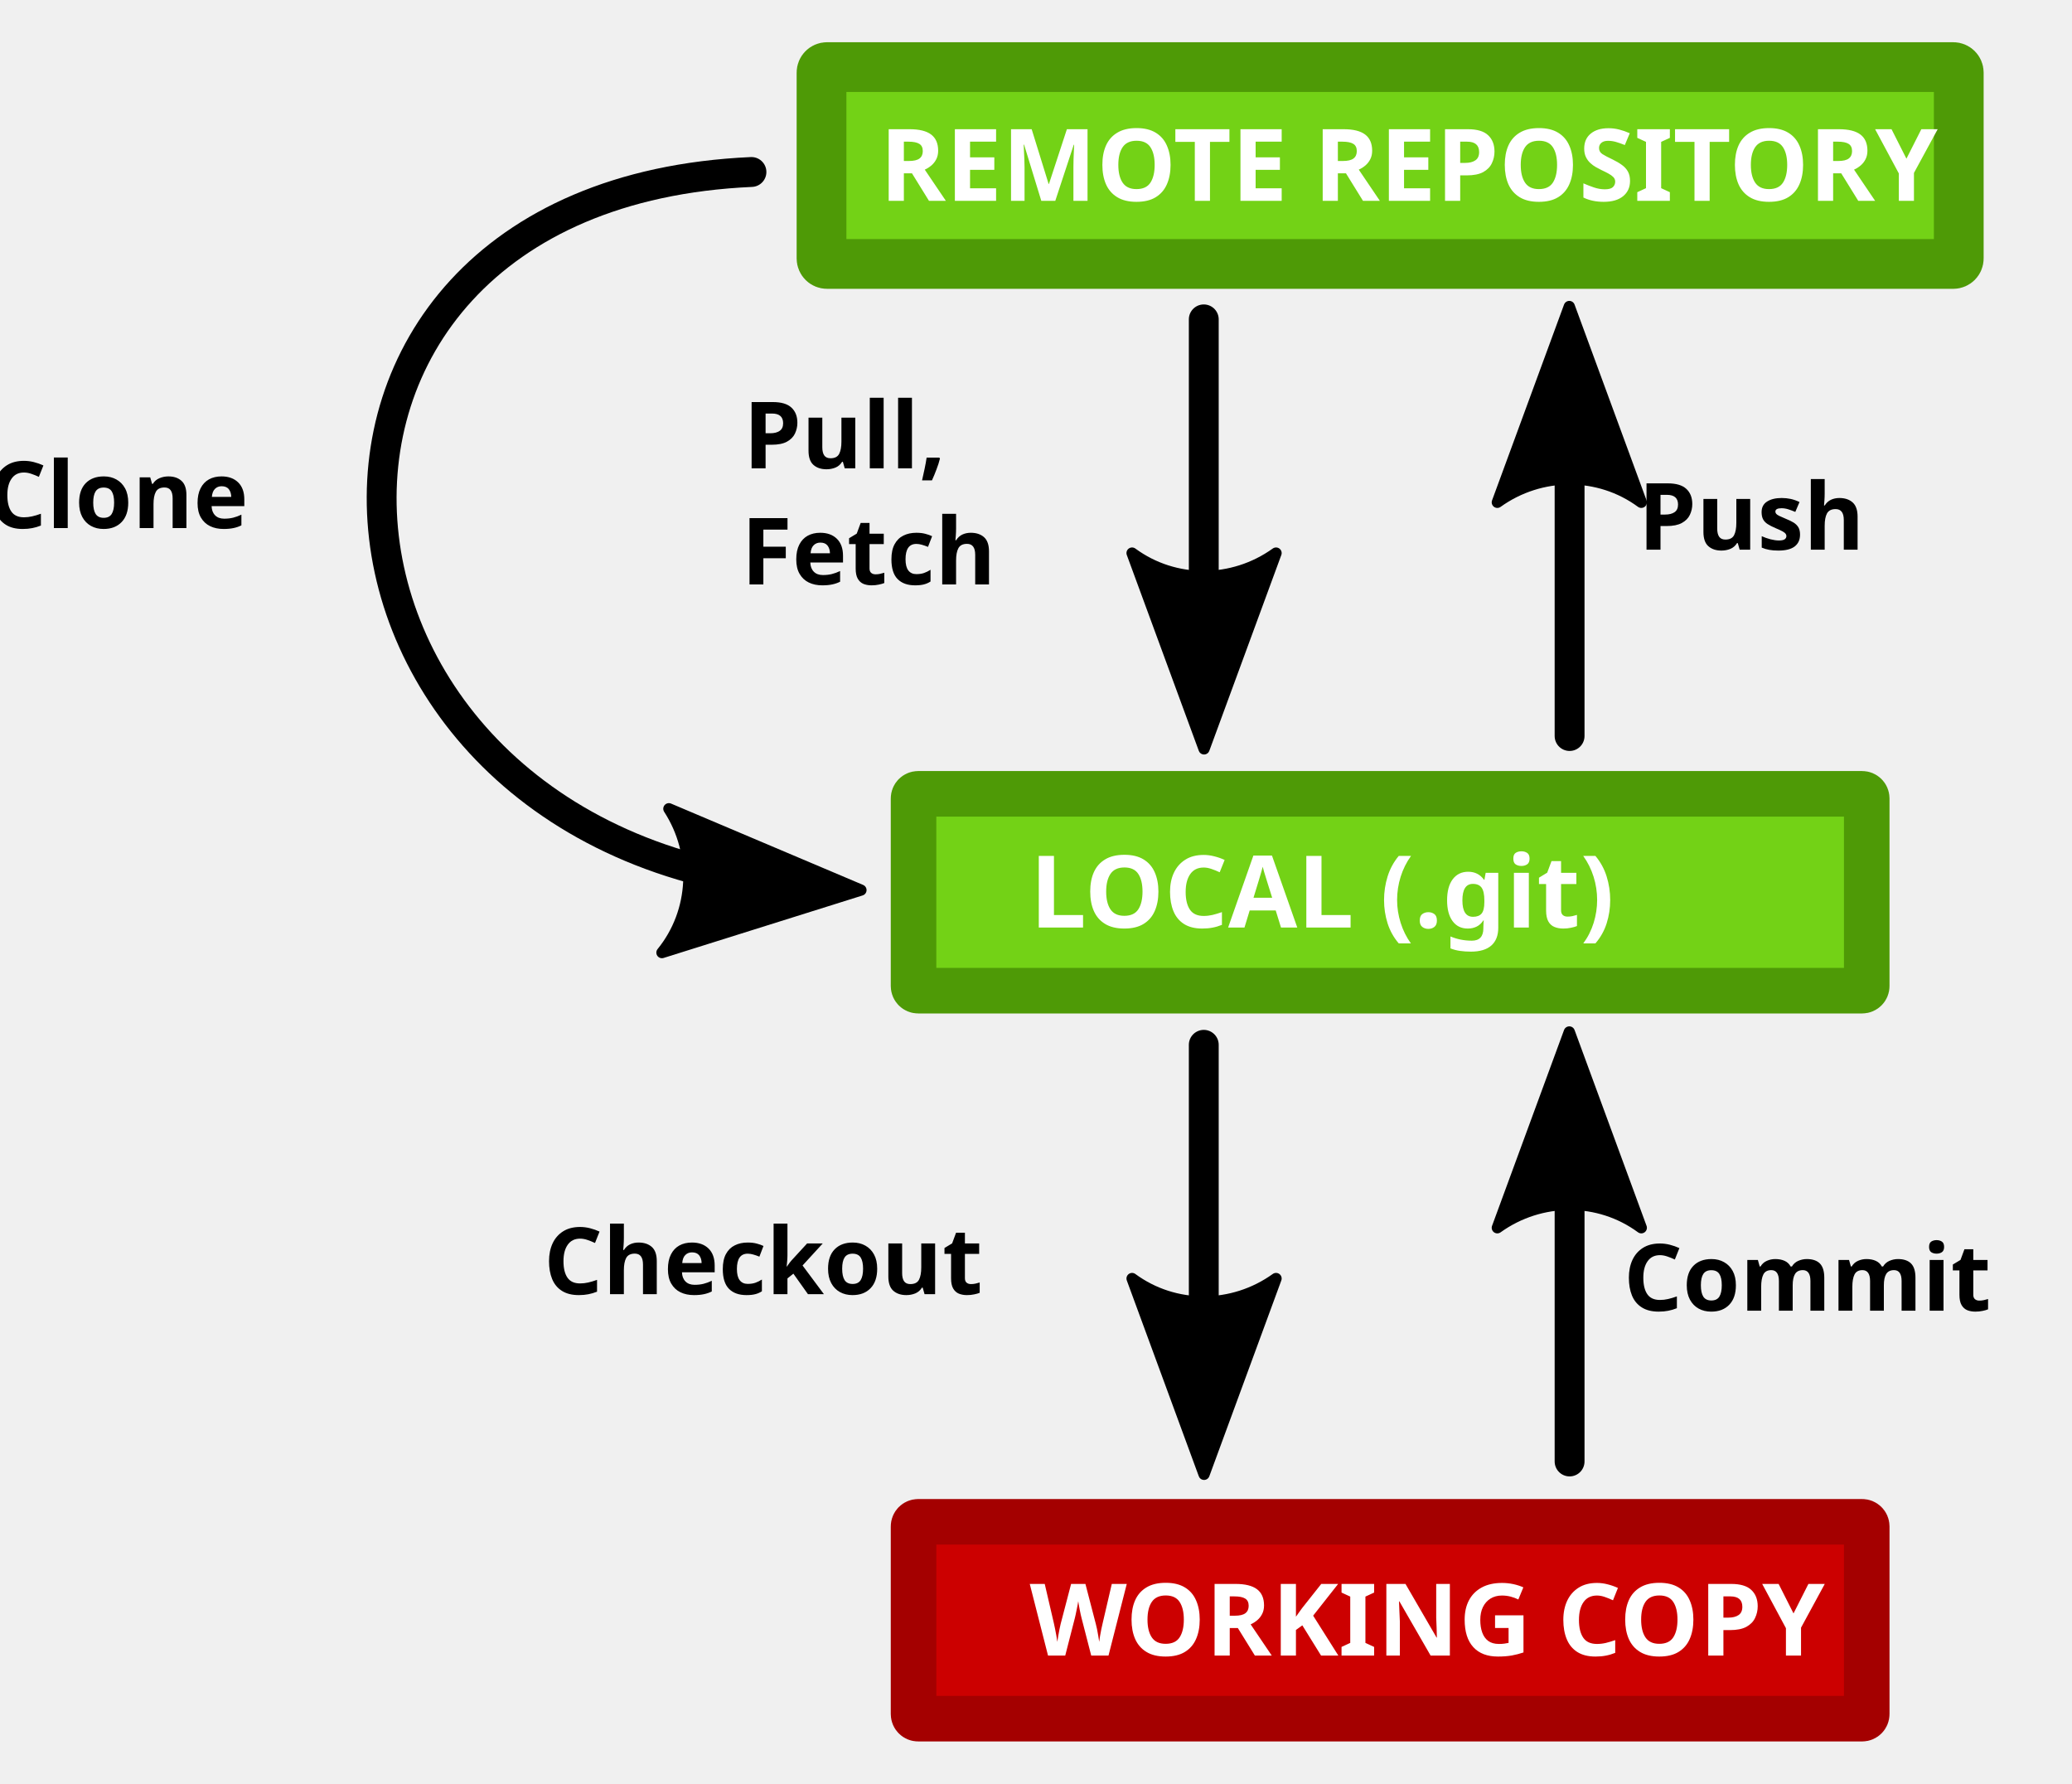
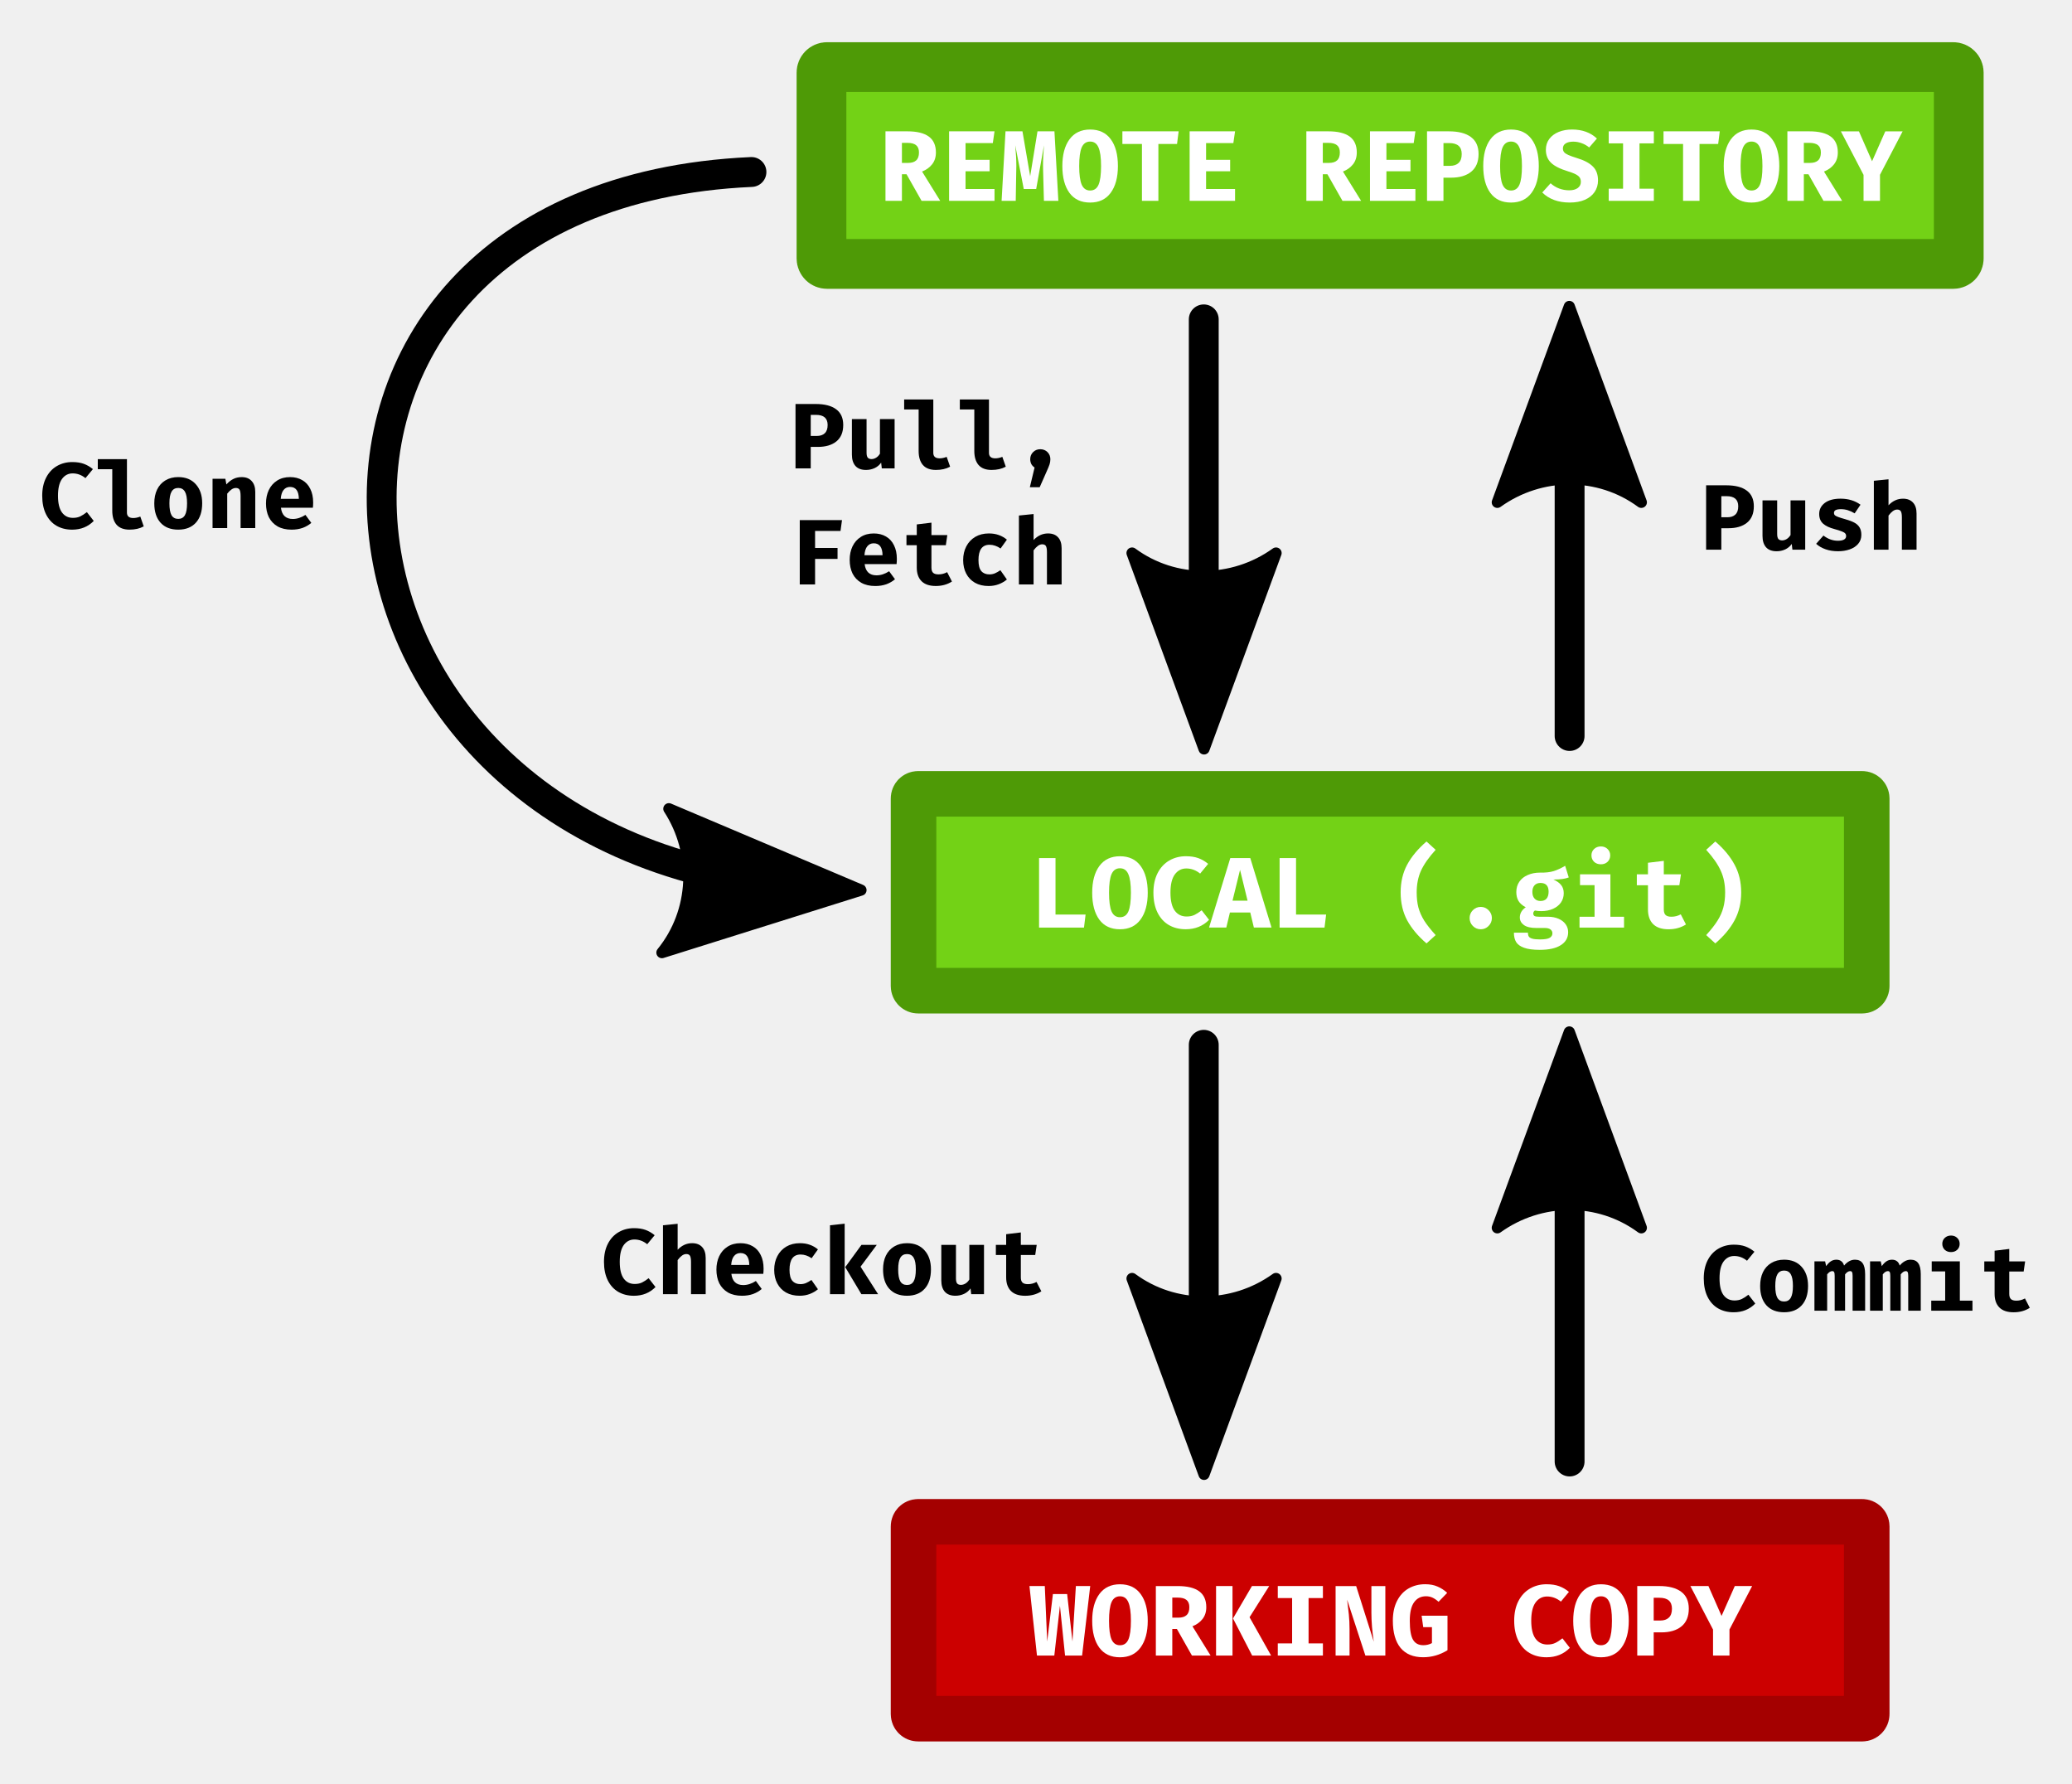
- <svg xmlns="http://www.w3.org/2000/svg" width="490.92" height="422.504" viewBox="0 0 490.92 422.504" version="1.1" id="svg8">
-   <defs id="defs2">
-     <marker orient="auto" refY="0" refX="0" id="marker10053" style="overflow:visible">
-       <path id="path10051" style="fill:#000000;fill-opacity:1;fill-rule:evenodd;stroke:#000000;stroke-width:0.625;stroke-linejoin:round;stroke-opacity:1" d="M 8.719,4.034 -2.207,0.016 8.719,-4.002 c -1.745,2.372 -1.735,5.617 -6e-7,8.035 z" transform="scale(-0.6)" />
+ <svg xmlns="http://www.w3.org/2000/svg" version="1.1" viewBox="0 0 490.92 422.5">
+   <defs>
+     <marker id="marker10053" overflow="visible" orient="auto">
+       <path transform="scale(-.6)" d="m8.719 4.034-10.926-4.018 10.926-4.018c-1.746 2.372-1.735 5.617-6e-7 8.035z" fill-rule="evenodd" stroke="#000" stroke-linejoin="round" stroke-width=".625" />
    </marker>
-     <marker orient="auto" refY="0" refX="0" id="marker9711" style="overflow:visible">
-       <path id="path9709" style="fill:#000000;fill-opacity:1;fill-rule:evenodd;stroke:#000000;stroke-width:0.625;stroke-linejoin:round;stroke-opacity:1" d="M 8.719,4.034 -2.207,0.016 8.719,-4.002 c -1.745,2.372 -1.735,5.617 -6e-7,8.035 z" transform="scale(-0.6)" />
+     <marker id="marker9711" overflow="visible" orient="auto">
+       <path transform="scale(-.6)" d="m8.719 4.034-10.926-4.018 10.926-4.018c-1.746 2.372-1.735 5.617-6e-7 8.035z" fill-rule="evenodd" stroke="#000" stroke-linejoin="round" stroke-width=".625" />
    </marker>
-     <marker orient="auto" refY="0" refX="0" id="marker7130" style="overflow:visible">
-       <path id="path7128" style="fill:#000000;fill-opacity:1;fill-rule:evenodd;stroke:#000000;stroke-width:0.625;stroke-linejoin:round;stroke-opacity:1" d="M 8.719,4.034 -2.207,0.016 8.719,-4.002 c -1.745,2.372 -1.735,5.617 -6e-7,8.035 z" transform="scale(-0.6)" />
+     <marker id="marker7130" overflow="visible" orient="auto">
+       <path transform="scale(-.6)" d="m8.719 4.034-10.926-4.018 10.926-4.018c-1.746 2.372-1.735 5.617-6e-7 8.035z" fill-rule="evenodd" stroke="#000" stroke-linejoin="round" stroke-width=".625" />
    </marker>
-     <marker style="overflow:visible" id="marker5882" refX="0" refY="0" orient="auto">
-       <path transform="scale(-0.6)" d="M 8.719,4.034 -2.207,0.016 8.719,-4.002 c -1.745,2.372 -1.735,5.617 -6e-7,8.035 z" style="fill:#000000;fill-opacity:1;fill-rule:evenodd;stroke:#000000;stroke-width:0.625;stroke-linejoin:round;stroke-opacity:1" id="path5880" />
-     </marker>
-     <marker orient="auto" refY="0" refX="0" id="Arrow2Lend" style="overflow:visible">
-       <path id="path5263" style="fill:#000000;fill-opacity:1;fill-rule:evenodd;stroke:#000000;stroke-width:0.625;stroke-linejoin:round;stroke-opacity:1" d="M 8.719,4.034 -2.207,0.016 8.719,-4.002 c -1.745,2.372 -1.735,5.617 -6e-7,8.035 z" transform="matrix(-1.1,0,0,-1.1,-1.1,0)" />
-     </marker>
-     <marker orient="auto" refY="0" refX="0" id="Arrow1Lend" style="overflow:visible">
-       <path id="path5245" d="M 0,0 5,-5 -12.5,0 5,5 Z" style="fill:#000000;fill-opacity:1;fill-rule:evenodd;stroke:#000000;stroke-width:1pt;stroke-opacity:1" transform="matrix(-0.8,0,0,-0.8,-10,0)" />
-     </marker>
-     <marker orient="auto" refY="0" refX="0" id="Arrow1Lstart" style="overflow:visible">
-       <path id="path5242" d="M 0,0 5,-5 -12.5,0 5,5 Z" style="fill:#000000;fill-opacity:1;fill-rule:evenodd;stroke:#000000;stroke-width:1pt;stroke-opacity:1" transform="matrix(0.8,0,0,0.8,10,0)" />
+     <marker id="marker5882" overflow="visible" orient="auto">
+       <path transform="scale(-.6)" d="m8.719 4.034-10.926-4.018 10.926-4.018c-1.746 2.372-1.735 5.617-6e-7 8.035z" fill-rule="evenodd" stroke="#000" stroke-linejoin="round" stroke-width=".625" />
    </marker>
  </defs>
-   <g id="layer1" transform="translate(86.5166,-372.9105)">
-     <rect style="opacity:1;fill:#73d216;fill-opacity:1;stroke:#4e9a06;stroke-width:11.788;stroke-linecap:square;stroke-linejoin:miter;stroke-miterlimit:4;stroke-dasharray:none;stroke-dashoffset:0;stroke-opacity:1" id="rect4584" width="46.628" height="269.448" x="388.804" y="-377.574" ry="1.301" transform="rotate(90)" />
-     <text xml:space="preserve" style="font-style:normal;font-variant:normal;font-weight:bold;font-stretch:normal;font-size:23.759px;line-height:1.25;font-family:'Fira Code';-inkscape-font-specification:'Fira Code Bold';letter-spacing:0px;word-spacing:0px;fill:#ffffff;fill-opacity:1;stroke:none;stroke-width:2.97" x="121.901" y="420.484" id="text4588">
-       <tspan id="tspan4586" x="121.901" y="420.484" style="font-style:normal;font-variant:normal;font-weight:bold;font-stretch:normal;font-family:'Fira Code';-inkscape-font-specification:'Fira Code Bold';fill:#ffffff;fill-opacity:1;stroke-width:2.97">REMOTE REPOSITORY</tspan>
-     </text>
-     <rect ry="1.09" y="-355.77" x="560.947" height="225.839" width="46.628" id="rect5214" style="opacity:1;fill:#73d216;fill-opacity:1;stroke:#4e9a06;stroke-width:10.792;stroke-linecap:square;stroke-linejoin:miter;stroke-miterlimit:4;stroke-dasharray:none;stroke-dashoffset:0;stroke-opacity:1" transform="rotate(90)" />
-     <text id="text5218" y="592.626" x="157.465" style="font-style:normal;font-variant:normal;font-weight:bold;font-stretch:normal;font-size:23.759px;line-height:1.25;font-family:sans-serif;-inkscape-font-specification:'sans-serif Bold';letter-spacing:0px;word-spacing:0px;fill:#ffffff;fill-opacity:1;stroke:none;stroke-width:2.97" xml:space="preserve">
-       <tspan style="font-style:normal;font-variant:normal;font-weight:bold;font-stretch:normal;font-family:'Fira Code';-inkscape-font-specification:'Fira Code Bold';fill:#ffffff;fill-opacity:1;stroke-width:2.97" y="592.626" x="157.465" id="tspan5216">LOCAL (.git)</tspan>
-     </text>
-     <path id="path5878" d="m 198.694,448.561 v 92.373" style="fill:none;stroke:#000000;stroke-width:7.076;stroke-linecap:round;stroke-linejoin:round;stroke-opacity:1;marker-end:url(#marker5882)" />
-     <path style="fill:none;stroke:#000000;stroke-width:7.076;stroke-linecap:round;stroke-linejoin:round;stroke-opacity:1;marker-end:url(#marker7130)" d="M 91.525,413.651 C -34.603,419.281 -20.607,577.168 108.108,583.368" id="path7126" />
-     <text xml:space="preserve" style="font-style:normal;font-variant:normal;font-weight:bold;font-stretch:normal;font-size:21.996px;line-height:1.25;font-family:'Fira Code';-inkscape-font-specification:'Fira Code Bold';font-variant-ligatures:normal;font-variant-caps:normal;font-variant-numeric:normal;font-feature-settings:normal;text-align:center;letter-spacing:0px;word-spacing:0px;writing-mode:lr-tb;text-anchor:middle;fill:#000000;fill-opacity:1;stroke:none;stroke-width:2.75" x="-44.291" y="497.995" id="text8064">
-       <tspan id="tspan8062" x="-44.291" y="497.995" style="font-style:normal;font-variant:normal;font-weight:bold;font-stretch:normal;font-family:'Fira Code';-inkscape-font-specification:'Fira Code Bold';stroke-width:2.75">Clone</tspan>
-     </text>
-     <text id="text8068" y="503.111" x="342.729" style="font-style:normal;font-variant:normal;font-weight:bold;font-stretch:normal;font-size:21.996px;line-height:1.25;font-family:sans-serif;-inkscape-font-specification:'sans-serif, Bold';font-variant-ligatures:normal;font-variant-caps:normal;font-variant-numeric:normal;font-feature-settings:normal;text-align:center;letter-spacing:0px;word-spacing:0px;writing-mode:lr-tb;text-anchor:middle;fill:#000000;fill-opacity:1;stroke:none;stroke-width:2.75" xml:space="preserve">
-       <tspan style="font-style:normal;font-variant:normal;font-weight:bold;font-stretch:normal;font-family:'Fira Code';-inkscape-font-specification:'Fira Code Bold';stroke-width:2.75" y="503.111" x="342.729" id="tspan8066">Push</tspan>
-     </text>
-     <text id="text9691" y="483.851" x="133.569" style="font-style:normal;font-variant:normal;font-weight:bold;font-stretch:normal;font-size:21.996px;line-height:1.25;font-family:'Fira Code';-inkscape-font-specification:'Fira Code Bold';font-variant-ligatures:normal;font-variant-caps:normal;font-variant-numeric:normal;font-feature-settings:normal;text-align:center;letter-spacing:0px;word-spacing:0px;writing-mode:lr-tb;text-anchor:middle;fill:#000000;fill-opacity:1;stroke:none;stroke-width:2.75" xml:space="preserve">
-       <tspan style="font-style:normal;font-variant:normal;font-weight:bold;font-stretch:normal;font-family:'Fira Code';-inkscape-font-specification:'Fira Code Bold';stroke-width:2.75" y="483.851" x="133.569" id="tspan9689">Pull,</tspan>
-       <tspan style="font-style:normal;font-variant:normal;font-weight:bold;font-stretch:normal;font-family:'Fira Code';-inkscape-font-specification:'Fira Code Bold';stroke-width:2.75" y="511.346" x="133.569" id="tspan9693">Fetch</tspan>
-     </text>
-     <path style="fill:none;stroke:#000000;stroke-width:7.076;stroke-linecap:round;stroke-linejoin:round;stroke-opacity:1;marker-end:url(#marker9711)" d="M 285.367,547.254 V 454.881" id="path9707" />
-     <rect transform="rotate(90)" style="opacity:1;fill:#cc0000;fill-opacity:1;stroke:#a40000;stroke-width:10.792;stroke-linecap:square;stroke-linejoin:miter;stroke-miterlimit:4;stroke-dasharray:none;stroke-dashoffset:0;stroke-opacity:1" id="rect10025" width="46.628" height="225.839" x="733.391" y="-355.77" ry="1.09" />
-     <text xml:space="preserve" style="font-style:normal;font-variant:normal;font-weight:bold;font-stretch:normal;font-size:23.759px;line-height:1.25;font-family:sans-serif;-inkscape-font-specification:'sans-serif Bold';letter-spacing:0px;word-spacing:0px;fill:#ffffff;fill-opacity:1;stroke:none;stroke-width:2.97" x="157.465" y="765.07" id="text10029">
-       <tspan id="tspan10027" x="157.465" y="765.07" style="font-style:normal;font-variant:normal;font-weight:bold;font-stretch:normal;font-family:'Fira Code';-inkscape-font-specification:'Fira Code Bold';fill:#ffffff;fill-opacity:1;stroke-width:2.97">WORKING COPY</tspan>
-     </text>
-     <path style="fill:none;stroke:#000000;stroke-width:7.076;stroke-linecap:round;stroke-linejoin:round;stroke-opacity:1;marker-end:url(#marker10053)" d="m 198.694,620.402 v 92.373" id="path10037" />
-     <text xml:space="preserve" style="font-style:normal;font-variant:normal;font-weight:bold;font-stretch:normal;font-size:21.996px;line-height:1.25;font-family:sans-serif;-inkscape-font-specification:'sans-serif, Bold';font-variant-ligatures:normal;font-variant-caps:normal;font-variant-numeric:normal;font-feature-settings:normal;text-align:center;letter-spacing:0px;word-spacing:0px;writing-mode:lr-tb;text-anchor:middle;fill:#000000;fill-opacity:1;stroke:none;stroke-width:2.75" x="355.97" y="683.38" id="text10041">
-       <tspan id="tspan10039" x="355.97" y="683.38" style="font-style:normal;font-variant:normal;font-weight:bold;font-stretch:normal;font-family:'Fira Code';-inkscape-font-specification:'Fira Code Bold';stroke-width:2.75">Commit</tspan>
-     </text>
-     <text xml:space="preserve" style="font-style:normal;font-variant:normal;font-weight:bold;font-stretch:normal;font-size:21.996px;line-height:1.25;font-family:'Fira Code';-inkscape-font-specification:'Fira Code Bold';font-variant-ligatures:normal;font-variant-caps:normal;font-variant-numeric:normal;font-feature-settings:normal;text-align:center;letter-spacing:0px;word-spacing:0px;writing-mode:lr-tb;text-anchor:middle;fill:#000000;fill-opacity:1;stroke:none;stroke-width:2.75" x="108.591" y="679.467" id="text10047">
-       <tspan id="tspan10045" x="108.591" y="679.467" style="font-style:normal;font-variant:normal;font-weight:bold;font-stretch:normal;font-family:'Fira Code';-inkscape-font-specification:'Fira Code Bold';stroke-width:2.75">Checkout</tspan>
-     </text>
-     <path id="path10049" d="M 285.367,719.095 V 626.722" style="fill:none;stroke:#000000;stroke-width:7.076;stroke-linecap:round;stroke-linejoin:round;stroke-opacity:1;marker-end:url(#marker9711)" />
+   <g transform="translate(86.517 -372.91)">
+     <g>
+       <rect transform="rotate(90)" x="388.8" y="-377.57" width="46.628" height="269.45" ry="1.301" fill="#73d216" stroke="#4e9a06" stroke-linecap="square" stroke-width="11.788" />
+       <g fill="#fff" stroke-width="2.97" aria-label="REMOTE REPOSITORY">
+         <path d="m135.23 409.03q0 1.663-0.903 2.804-0.879 1.117-2.376 1.711l4.3 6.938h-4.419l-3.564-6.296h-1.093v6.296h-3.896v-16.465h5.179q3.397 0 5.084 1.236 1.687 1.235 1.687 3.778zm-4.015 0q0-1.188-0.689-1.734-0.665-0.546-2.067-0.546h-1.283v4.752h1.449q1.283 0 1.925-0.594 0.665-0.594 0.665-1.877z" />
+         <path d="m142.25 406.8v3.968h5.702v2.708h-5.702v4.205h6.866v2.804h-10.763v-16.465h10.763l-0.404 2.78z" />
+         <path d="m164.24 420.48h-3.421l-0.19-7.056q-0.024-0.523-0.024-1.425 0-1.188 0.071-2.305 0.071-1.14 0.166-2.376l-1.853 10.359h-2.946l-2.019-10.359q0.261 2.732 0.261 4.918l-0.024 1.259-0.119 6.985h-3.35l0.927-16.465h4.015l1.829 10.644 1.734-10.644h4.015z" />
+         <path d="m178.35 412.24q0 4.015-1.711 6.344-1.687 2.305-4.871 2.305-3.207 0-4.894-2.281-1.687-2.305-1.687-6.367 0-4.015 1.687-6.32 1.711-2.328 4.894-2.328 3.207 0 4.894 2.305 1.687 2.281 1.687 6.344zm-3.991 0q0-3.041-0.618-4.419-0.594-1.378-1.972-1.378t-1.996 1.378q-0.594 1.378-0.594 4.419 0 3.041 0.594 4.419 0.618 1.378 1.996 1.378 1.402 0 1.996-1.378t0.594-4.419z" />
+         <path d="m187.94 407.01v13.471h-3.896v-13.471h-4.633v-2.994h13.329l-0.38 2.994z" />
+         <path d="m199.24 406.8v3.968h5.702v2.708h-5.702v4.205h6.866v2.804h-10.763v-16.465h10.763l-0.404 2.78z" />
+         <path d="m234.95 409.03q0 1.663-0.903 2.804-0.879 1.117-2.376 1.711l4.3 6.938h-4.419l-3.564-6.296h-1.093v6.296h-3.896v-16.465h5.179q3.397 0 5.084 1.236 1.687 1.235 1.687 3.778zm-4.015 0q0-1.188-0.689-1.734-0.665-0.546-2.067-0.546h-1.283v4.752h1.449q1.283 0 1.925-0.594 0.665-0.594 0.665-1.877z" />
+         <path d="m241.97 406.8v3.968h5.702v2.708h-5.702v4.205h6.866v2.804h-10.763v-16.465h10.763l-0.404 2.78z" />
+         <path d="m263.8 409.39q0 2.78-1.758 4.205-1.734 1.402-4.752 1.402h-1.806v5.488h-3.896v-16.465h5.179q3.421 0 5.227 1.354 1.806 1.331 1.806 4.015zm-3.991 0q0-2.59-2.97-2.59h-1.354v5.393h1.544q1.331 0 2.043-0.689 0.737-0.689 0.737-2.115z" />
+         <path d="m278.07 412.24q0 4.015-1.711 6.344-1.687 2.305-4.871 2.305-3.207 0-4.894-2.281-1.687-2.305-1.687-6.367 0-4.015 1.687-6.32 1.711-2.328 4.894-2.328 3.207 0 4.894 2.305 1.687 2.281 1.687 6.344zm-3.991 0q0-3.041-0.618-4.419-0.594-1.378-1.972-1.378t-1.996 1.378q-0.594 1.378-0.594 4.419 0 3.041 0.594 4.419 0.618 1.378 1.996 1.378 1.402 0 1.996-1.378t0.594-4.419z" />
+         <path d="m292.1 415.66q0 1.544-0.808 2.732t-2.328 1.853q-1.497 0.641-3.564 0.641-4.087 0-6.51-2.376l1.972-2.186q1.877 1.663 4.443 1.663 1.235 0 1.972-0.523 0.76-0.546 0.76-1.497 0-0.903-0.641-1.402-0.618-0.523-2.328-1.045-2.899-0.879-4.11-2.067t-1.212-3.065q0-1.473 0.808-2.566 0.832-1.093 2.233-1.663 1.425-0.57 3.16-0.57 3.635 0 5.892 2.138l-1.829 2.115q-0.832-0.689-1.806-1.022-0.95-0.356-1.972-0.356-1.14 0-1.806 0.428-0.641 0.404-0.641 1.188 0 0.523 0.285 0.879 0.309 0.356 0.998 0.665 0.689 0.309 2.067 0.737 2.518 0.76 3.73 1.972 1.236 1.188 1.236 3.326z" />
+         <path d="m305.33 404.02v2.851h-3.397v10.739h3.397v2.875h-10.691v-2.875h3.397v-10.739h-3.397v-2.851z" />
+         <path d="m316.15 407.01v13.471h-3.896v-13.471h-4.633v-2.994h13.329l-0.38 2.994z" />
+         <path d="m335.05 412.24q0 4.015-1.711 6.344-1.687 2.305-4.871 2.305-3.207 0-4.894-2.281-1.687-2.305-1.687-6.367 0-4.015 1.687-6.32 1.711-2.328 4.894-2.328 3.207 0 4.894 2.305 1.687 2.281 1.687 6.344zm-3.991 0q0-3.041-0.618-4.419-0.594-1.378-1.972-1.378t-1.996 1.378q-0.594 1.378-0.594 4.419 0 3.041 0.594 4.419 0.618 1.378 1.996 1.378 1.402 0 1.996-1.378t0.594-4.419z" />
+         <path d="m348.92 409.03q0 1.663-0.903 2.804-0.879 1.117-2.376 1.711l4.3 6.938h-4.419l-3.564-6.296h-1.093v6.296h-3.896v-16.465h5.179q3.397 0 5.084 1.236 1.687 1.235 1.687 3.778zm-4.015 0q0-1.188-0.689-1.734-0.665-0.546-2.067-0.546h-1.283v4.752h1.449q1.283 0 1.925-0.594 0.665-0.594 0.665-1.877z" />
+         <path d="m358.91 414.31v6.177h-3.896v-6.154l-5.37-10.311h4.277l3.112 7.08 3.136-7.08h4.11z" />
+       </g>
+       <rect transform="rotate(90)" x="560.95" y="-355.77" width="46.628" height="225.84" ry="1.09" fill="#73d216" stroke="#4e9a06" stroke-linecap="square" stroke-width="10.792" />
+       <g fill="#fff" stroke-width="2.97" aria-label="LOCAL (.git)">
+         <path d="m159.67 592.63v-16.465h3.896v13.376h7.128l-0.38 3.089z" />
+         <path d="m185.42 584.38q0 4.015-1.711 6.344-1.687 2.305-4.871 2.305-3.207 0-4.894-2.281-1.687-2.305-1.687-6.367 0-4.015 1.687-6.32 1.711-2.328 4.894-2.328 3.207 0 4.894 2.305 1.687 2.281 1.687 6.344zm-3.991 0q0-3.041-0.618-4.419-0.594-1.378-1.972-1.378t-1.996 1.378q-0.594 1.378-0.594 4.419 0 3.041 0.594 4.419 0.618 1.378 1.996 1.378 1.402 0 1.996-1.378t0.594-4.419z" />
+         <path d="m194.46 575.73q1.711 0 2.946 0.451 1.236 0.451 2.328 1.354l-1.901 2.305q-1.497-1.212-3.279-1.212-1.687 0-2.732 1.425-1.022 1.425-1.022 4.3t1.022 4.277q1.022 1.378 2.804 1.378 1.093 0 1.877-0.38t1.687-1.093l1.758 2.257q-2.186 2.233-5.536 2.233-2.257 0-3.991-0.998-1.711-0.998-2.685-2.946-0.974-1.972-0.974-4.728 0-2.685 0.998-4.633t2.756-2.97 3.944-1.022z" />
+         <path d="m209.71 589.06h-4.823l-0.855 3.564h-4.087l5.037-16.465h4.728l5.037 16.465h-4.182zm-4.205-2.804h3.564l-1.782-7.294z" />
+         <path d="m216.66 592.63v-16.465h3.896v13.376h7.128l-0.38 3.089z" />
+         <path d="m249.14 584.31q0 1.996 0.404 3.564 0.428 1.568 1.378 3.112 0.974 1.521 2.708 3.421l-2.162 1.972q-3.017-2.59-4.585-5.465-1.544-2.899-1.544-6.605t1.544-6.581q1.568-2.899 4.585-5.488l2.162 1.972q-2.423 2.661-3.469 4.942-1.022 2.257-1.022 5.156z" />
+         <path d="m261.68 590.37q0-1.069 0.76-1.853 0.784-0.784 1.877-0.784t1.853 0.784q0.784 0.784 0.784 1.853 0 1.093-0.784 1.877-0.76 0.784-1.853 0.784t-1.877-0.784q-0.76-0.784-0.76-1.877z" />
+         <path d="m285.17 580.75q-1.236 0.499-3.635 0.499 1.236 0.546 1.829 1.307 0.618 0.76 0.618 1.948 0 1.212-0.665 2.186-0.665 0.95-1.877 1.497t-2.804 0.546q-0.784 0-1.473-0.143-0.19 0.095-0.309 0.309-0.095 0.19-0.095 0.404 0 0.356 0.261 0.57 0.285 0.19 1.117 0.19h2.091q1.425 0 2.518 0.475 1.093 0.475 1.687 1.307 0.594 0.832 0.594 1.877 0 1.972-1.734 3.065-1.711 1.117-5.013 1.117-2.352 0-3.706-0.499-1.331-0.475-1.877-1.354-0.523-0.879-0.523-2.21h3.326q0 0.594 0.214 0.927 0.238 0.333 0.855 0.499 0.618 0.166 1.806 0.166 1.663 0 2.281-0.38 0.641-0.38 0.641-1.069 0-0.57-0.475-0.927-0.451-0.333-1.354-0.333h-1.996q-1.948 0-2.922-0.689-0.974-0.713-0.974-1.806 0-0.713 0.356-1.331 0.38-0.641 1.045-1.069-1.188-0.641-1.711-1.497-0.523-0.879-0.523-2.115 0-1.402 0.713-2.447 0.713-1.045 1.996-1.592 1.283-0.57 2.922-0.57 1.901 0.048 3.231-0.356 1.331-0.428 2.708-1.259zm-6.7 1.307q-0.903 0-1.425 0.57-0.499 0.57-0.499 1.544 0 1.022 0.523 1.592 0.523 0.57 1.402 0.57 0.927 0 1.425-0.546 0.499-0.57 0.499-1.663 0-2.067-1.925-2.067z" />
+         <path d="m292.78 573.41q0.974 0 1.592 0.618 0.618 0.594 0.618 1.497 0 0.927-0.618 1.521-0.618 0.594-1.592 0.594t-1.616-0.594q-0.618-0.618-0.618-1.521 0-0.903 0.618-1.497 0.641-0.618 1.616-0.618zm2.257 6.605v10.05h3.231v2.566h-10.549v-2.566h3.564v-7.484h-3.445v-2.566z" />
+         <path d="m312.94 591.89q-1.782 1.14-4.134 1.14-2.423 0-3.659-1.236-1.212-1.235-1.212-3.469v-5.726h-2.637v-2.59h2.637v-2.732l3.754-0.451v3.184h4.063l-0.38 2.59h-3.683v5.726q0 0.927 0.428 1.331 0.428 0.404 1.378 0.404 1.188 0 2.21-0.57z" />
+         <path d="m322.22 584.31q0-2.899-1.045-5.156-1.022-2.281-3.445-4.942l2.162-1.972q3.017 2.59 4.562 5.488 1.568 2.875 1.568 6.581t-1.568 6.605q-1.544 2.875-4.562 5.465l-2.162-1.972q1.734-1.901 2.685-3.421 0.974-1.544 1.378-3.112 0.428-1.568 0.428-3.564z" />
+       </g>
+     </g>
+     <path d="m198.69 448.56v92.373" fill="none" marker-end="url(#marker5882)" stroke="#000" stroke-linecap="round" stroke-linejoin="round" stroke-width="7.076" />
+     <path d="m91.525 413.65c-126.13 5.63-112.13 163.52 16.583 169.72" fill="none" marker-end="url(#marker7130)" stroke="#000" stroke-linecap="round" stroke-linejoin="round" stroke-width="7.076" />
+     <g stroke-width="2.75">
+       <g style="font-feature-settings:normal;font-variant-caps:normal;font-variant-ligatures:normal;font-variant-numeric:normal" aria-label="Clone">
+         <path d="m-69.39 482.36q1.584 0 2.728 0.418 1.144 0.418 2.156 1.254l-1.76 2.134q-1.386-1.122-3.035-1.122-1.562 0-2.53 1.32-0.946 1.32-0.946 3.981t0.946 3.959q0.946 1.276 2.596 1.276 1.012 0 1.738-0.352 0.726-0.352 1.562-1.012l1.628 2.09q-2.024 2.068-5.125 2.068-2.09 0-3.695-0.924-1.584-0.924-2.486-2.728-0.902-1.826-0.902-4.377 0-2.486 0.924-4.289 0.924-1.804 2.552-2.75 1.628-0.946 3.651-0.946z" />
+         <path d="m-56.442 494.32q0 1.298 1.496 1.298 0.814 0 1.672-0.352l0.814 2.332q-1.408 0.77-3.365 0.77-2.046 0-3.079-1.166-1.012-1.188-1.012-3.321v-9.832h-3.431v-2.376h6.907z" />
+         <path d="m-44.287 485.92q2.662 0 4.157 1.694 1.518 1.672 1.518 4.509 0 2.947-1.496 4.597-1.496 1.65-4.179 1.65-2.684 0-4.179-1.628-1.496-1.65-1.496-4.597 0-1.87 0.66-3.256 0.682-1.408 1.958-2.178 1.298-0.792 3.058-0.792zm0 2.574q-1.078 0-1.584 0.88-0.506 0.858-0.506 2.772 0 1.936 0.506 2.816 0.506 0.858 1.584 0.858t1.584-0.88q0.506-0.88 0.506-2.816 0-1.892-0.506-2.75-0.506-0.88-1.584-0.88z" />
+         <path d="m-36.157 486.32h3.035l0.242 1.342q0.792-0.88 1.65-1.298 0.88-0.44 1.98-0.44 1.518 0 2.354 0.924 0.858 0.924 0.858 2.574v8.579h-3.475v-7.567q0-1.1-0.242-1.518t-0.88-0.418q-0.528 0-1.034 0.352-0.484 0.33-1.012 0.99v8.161h-3.475z" />
+         <path d="m-19.954 493.18q0.33 2.662 2.816 2.662 1.496 0 2.991-0.968l1.386 1.892q-0.858 0.748-2.046 1.188-1.188 0.418-2.618 0.418-1.958 0-3.321-0.77-1.364-0.792-2.068-2.178-0.682-1.408-0.682-3.256 0-1.76 0.66-3.167 0.682-1.43 1.958-2.244 1.298-0.836 3.079-0.836 1.672 0 2.904 0.726 1.232 0.704 1.892 2.068 0.682 1.342 0.682 3.212 0 0.726-0.066 1.254zm2.156-4.927q-0.946 0-1.518 0.704-0.572 0.682-0.682 2.112h4.289q-0.044-2.816-2.09-2.816z" />
+       </g>
+       <g style="font-feature-settings:normal;font-variant-caps:normal;font-variant-ligatures:normal;font-variant-numeric:normal" aria-label="Push">
+         <path d="m329.02 492.84q0 2.574-1.628 3.893-1.606 1.298-4.399 1.298h-1.672v5.081h-3.607v-15.244h4.795q3.167 0 4.839 1.254 1.672 1.232 1.672 3.717zm-3.695 0q0-2.398-2.75-2.398h-1.254v4.993h1.43q1.232 0 1.892-0.638 0.682-0.638 0.682-1.958z" />
+         <path d="m334.55 499.42q0 0.814 0.286 1.166 0.308 0.33 0.902 0.33 0.528 0 1.078-0.33 0.55-0.352 0.902-0.946v-8.205h3.475v11.68h-3.035l-0.154-1.364q-0.572 0.836-1.54 1.298-0.968 0.44-2.046 0.44-1.65 0-2.508-0.946-0.836-0.968-0.836-2.684v-8.425h3.475z" />
+         <path d="m348.95 501q0.902 0 1.408-0.264 0.528-0.286 0.528-0.836 0-0.396-0.22-0.638-0.198-0.242-0.77-0.462-0.572-0.242-1.782-0.572-1.76-0.462-2.684-1.276-0.924-0.836-0.924-2.288 0-1.606 1.32-2.618 1.342-1.012 3.739-1.012 2.772 0 4.729 1.43l-1.386 2.046q-1.606-0.99-3.233-0.99-0.858 0-1.276 0.22-0.396 0.22-0.396 0.682 0 0.308 0.198 0.528 0.22 0.198 0.792 0.418 0.594 0.22 1.76 0.55 1.254 0.352 2.046 0.77 0.814 0.418 1.254 1.122 0.44 0.704 0.44 1.804 0 1.232-0.748 2.112-0.748 0.88-2.002 1.32-1.254 0.44-2.772 0.44-1.628 0-2.947-0.462-1.32-0.462-2.244-1.298l1.738-1.958q1.584 1.232 3.431 1.232z" />
+         <path d="m360.93 492.6q1.474-1.562 3.431-1.562 1.54 0 2.376 0.924 0.836 0.902 0.836 2.574v8.579h-3.475v-7.611q0-1.056-0.242-1.474-0.242-0.418-0.88-0.418-0.528 0-1.034 0.374-0.484 0.352-1.012 1.056v8.073h-3.475v-16.321l3.475-0.352z" />
+       </g>
+       <g style="font-feature-settings:normal;font-variant-caps:normal;font-variant-ligatures:normal;font-variant-numeric:normal" aria-label="Pull, Fetch">
+         <path d="m113.27 473.58q0 2.574-1.628 3.893-1.606 1.298-4.399 1.298h-1.672v5.081h-3.607v-15.244h4.795q3.167 0 4.839 1.254 1.672 1.232 1.672 3.717zm-3.695 0q0-2.398-2.75-2.398h-1.254v4.993h1.43q1.232 0 1.892-0.638 0.682-0.638 0.682-1.958z" />
+         <path d="m118.8 480.16q0 0.814 0.286 1.166 0.308 0.33 0.902 0.33 0.528 0 1.078-0.33 0.55-0.352 0.902-0.946v-8.205h3.475v11.68h-3.035l-0.154-1.364q-0.572 0.836-1.54 1.298-0.968 0.44-2.046 0.44-1.65 0-2.508-0.946-0.836-0.968-0.836-2.684v-8.425h3.475z" />
+         <path d="m134.61 480.18q0 1.298 1.496 1.298 0.814 0 1.672-0.352l0.814 2.332q-1.408 0.77-3.365 0.77-2.046 0-3.079-1.166-1.012-1.188-1.012-3.321v-9.832h-3.431v-2.376h6.907z" />
+         <path d="m147.8 480.18q0 1.298 1.496 1.298 0.814 0 1.672-0.352l0.814 2.332q-1.408 0.77-3.365 0.77-2.046 0-3.079-1.166-1.012-1.188-1.012-3.321v-9.832h-3.431v-2.376h6.907z" />
+         <path d="m159.95 479.32q1.034 0 1.716 0.682t0.682 1.694q0 0.616-0.198 1.232-0.198 0.594-0.748 1.804l-1.584 3.585h-2.332l1.122-4.663q-0.484-0.308-0.77-0.814-0.264-0.528-0.264-1.166 0-0.99 0.682-1.672t1.694-0.682z" />
+         <path d="m106.6 498.68v4.025h5.323v2.596h-5.323v6.049h-3.629v-15.244h10.008l-0.352 2.574z" />
+         <path d="m118.34 506.53q0.33 2.662 2.816 2.662 1.496 0 2.991-0.968l1.386 1.892q-0.858 0.748-2.046 1.188-1.188 0.418-2.618 0.418-1.958 0-3.321-0.77-1.364-0.792-2.068-2.178-0.682-1.408-0.682-3.256 0-1.76 0.66-3.167 0.682-1.43 1.958-2.244 1.298-0.836 3.079-0.836 1.672 0 2.904 0.726 1.232 0.704 1.892 2.068 0.682 1.342 0.682 3.212 0 0.726-0.066 1.254zm2.156-4.927q-0.946 0-1.518 0.704-0.572 0.682-0.682 2.112h4.289q-0.044-2.816-2.09-2.816z" />
+         <path d="m139.03 510.66q-1.65 1.056-3.827 1.056-2.244 0-3.387-1.144-1.122-1.144-1.122-3.212v-5.301h-2.442v-2.398h2.442v-2.53l3.475-0.418v2.947h3.761l-0.352 2.398h-3.409v5.301q0 0.858 0.396 1.232 0.396 0.374 1.276 0.374 1.1 0 2.046-0.528z" />
+         <path d="m147.91 508.97q0.66 0 1.276-0.242 0.616-0.264 1.32-0.748l1.54 2.2q-0.836 0.704-1.936 1.122-1.1 0.418-2.398 0.418-1.87 0-3.233-0.77-1.342-0.77-2.068-2.156-0.726-1.386-0.726-3.212t0.748-3.256 2.112-2.244q1.386-0.814 3.233-0.814 1.298 0 2.332 0.374 1.034 0.352 1.936 1.1l-1.496 2.09q-1.276-0.88-2.618-0.88-2.618 0-2.618 3.629 0 1.826 0.682 2.618 0.682 0.77 1.914 0.77z" />
+         <path d="m158.37 500.83q1.474-1.562 3.431-1.562 1.54 0 2.376 0.924 0.836 0.902 0.836 2.574v8.579h-3.475v-7.611q0-1.056-0.242-1.474t-0.88-0.418q-0.528 0-1.034 0.374-0.484 0.352-1.012 1.056v8.073h-3.475v-16.321l3.475-0.352z" />
+       </g>
+     </g>
+     <path d="m285.37 547.25v-92.373" fill="none" marker-end="url(#marker9711)" stroke="#000" stroke-linecap="round" stroke-linejoin="round" stroke-width="7.076" />
+     <rect transform="rotate(90)" x="733.39" y="-355.77" width="46.628" height="225.84" ry="1.09" fill="#c00" stroke="#a40000" stroke-linecap="square" stroke-width="10.792" />
+     <g fill="#fff" stroke-width="2.97" aria-label="WORKING COPY">
+       <path d="m171.79 748.6-1.925 16.465h-4.039l-1.212-11.784-1.331 11.784h-4.11l-1.782-16.465h3.635l0.57 13.139 1.354-11.238h3.374l1.259 11.238 0.808-13.139z" />
+       <path d="m185.42 756.83q0 4.015-1.711 6.344-1.687 2.305-4.871 2.305-3.207 0-4.894-2.281-1.687-2.305-1.687-6.367 0-4.015 1.687-6.32 1.711-2.328 4.894-2.328 3.207 0 4.894 2.305 1.687 2.281 1.687 6.344zm-3.991 0q0-3.041-0.618-4.419-0.594-1.378-1.972-1.378t-1.996 1.378q-0.594 1.378-0.594 4.419t0.594 4.419q0.618 1.378 1.996 1.378 1.402 0 1.996-1.378t0.594-4.419z" />
+       <path d="m199.29 753.62q0 1.663-0.903 2.804-0.879 1.117-2.376 1.711l4.3 6.938h-4.419l-3.564-6.296h-1.093v6.296h-3.896v-16.465h5.179q3.397 0 5.084 1.236 1.687 1.236 1.687 3.778zm-4.015 0q0-1.188-0.689-1.734-0.665-0.546-2.067-0.546h-1.283v4.752h1.449q1.283 0 1.925-0.594 0.665-0.594 0.665-1.877z" />
+       <path d="m205.5 765.07h-3.896v-16.465h3.896zm0.119-8.791 4.49-7.674h4.087l-4.657 7.389 5.108 9.076h-4.49z" />
+       <path d="m226.92 748.6v2.851h-3.397v10.739h3.397v2.875h-10.691v-2.875h3.397v-10.739h-3.397v-2.851z" />
+       <path d="m232.66 751.84q0.238 1.806 0.404 3.493 0.166 1.663 0.166 3.54v6.201h-3.303v-16.465h4.871l4.181 13.186q-0.57-3.659-0.57-6.89v-6.296h3.303v16.465h-4.728z" />
+       <path d="m250.69 765.47q-3.516 0-5.37-2.21-1.829-2.233-1.829-6.462 0-2.732 0.998-4.681t2.732-2.946q1.758-0.998 3.92-0.998 1.687 0 2.922 0.546 1.259 0.523 2.305 1.497l-2.043 2.115q-0.784-0.689-1.473-0.998-0.665-0.309-1.521-0.309-1.782 0-2.804 1.425-1.022 1.402-1.022 4.372 0 3.184 0.76 4.49 0.76 1.307 2.447 1.307 1.117 0 2.043-0.499v-3.778h-2.067l-0.38-2.708h6.13v8.173q-2.708 1.663-5.75 1.663z" />
+       <path d="m279.94 748.18q1.711 0 2.946 0.451 1.236 0.451 2.328 1.354l-1.901 2.305q-1.497-1.212-3.279-1.212-1.687 0-2.732 1.425-1.022 1.425-1.022 4.3t1.022 4.277q1.022 1.378 2.804 1.378 1.093 0 1.877-0.38t1.687-1.093l1.758 2.257q-2.186 2.233-5.536 2.233-2.257 0-3.991-0.998-1.711-0.998-2.685-2.946-0.974-1.972-0.974-4.728 0-2.685 0.998-4.633t2.756-2.97 3.944-1.022z" />
+       <path d="m299.39 756.83q0 4.015-1.711 6.344-1.687 2.305-4.871 2.305-3.207 0-4.894-2.281-1.687-2.305-1.687-6.367 0-4.015 1.687-6.32 1.711-2.328 4.894-2.328 3.207 0 4.894 2.305 1.687 2.281 1.687 6.344zm-3.991 0q0-3.041-0.618-4.419-0.594-1.378-1.972-1.378-1.378 0-1.996 1.378-0.594 1.378-0.594 4.419t0.594 4.419q0.618 1.378 1.996 1.378 1.402 0 1.996-1.378t0.594-4.419z" />
+       <path d="m313.61 753.97q0 2.78-1.758 4.205-1.734 1.402-4.752 1.402h-1.806v5.488h-3.896v-16.465h5.179q3.421 0 5.227 1.354 1.806 1.331 1.806 4.015zm-3.991 0q0-2.59-2.97-2.59h-1.354v5.393h1.544q1.331 0 2.043-0.689 0.737-0.689 0.737-2.115z" />
+       <path d="m323.25 758.89v6.177h-3.896v-6.154l-5.37-10.311h4.277l3.112 7.08 3.136-7.08h4.11z" />
+     </g>
+     <path d="m198.69 620.4v92.373" fill="none" marker-end="url(#marker10053)" stroke="#000" stroke-linecap="round" stroke-linejoin="round" stroke-width="7.076" />
+     <g stroke-width="2.75" style="font-feature-settings:normal;font-variant-caps:normal;font-variant-ligatures:normal;font-variant-numeric:normal" aria-label="Commit">
+       <path d="m324.28 667.74q1.584 0 2.728 0.418 1.144 0.418 2.156 1.254l-1.76 2.134q-1.386-1.122-3.035-1.122-1.562 0-2.53 1.32-0.946 1.32-0.946 3.981t0.946 3.959q0.946 1.276 2.596 1.276 1.012 0 1.738-0.352 0.726-0.352 1.562-1.012l1.628 2.09q-2.024 2.068-5.125 2.068-2.09 0-3.695-0.924-1.584-0.924-2.486-2.728-0.902-1.826-0.902-4.377 0-2.486 0.924-4.289 0.924-1.804 2.552-2.75 1.628-0.946 3.651-0.946z" />
+       <path d="m336.19 671.3q2.662 0 4.157 1.694 1.518 1.672 1.518 4.509 0 2.947-1.496 4.597-1.496 1.65-4.179 1.65-2.684 0-4.179-1.628-1.496-1.65-1.496-4.597 0-1.87 0.66-3.256 0.682-1.408 1.958-2.178 1.298-0.792 3.058-0.792zm0 2.574q-1.078 0-1.584 0.88-0.506 0.858-0.506 2.772 0 1.936 0.506 2.816 0.506 0.858 1.584 0.858 1.078 0 1.584-0.88 0.506-0.88 0.506-2.816 0-1.892-0.506-2.75-0.506-0.88-1.584-0.88z" />
+       <path d="m352.97 671.3q1.254 0 1.826 0.836 0.594 0.814 0.594 2.596v8.645h-2.97v-8.249q0-0.638-0.132-0.88-0.11-0.242-0.44-0.242-0.616 0-1.21 0.77v8.601h-2.464v-8.249q0-0.638-0.132-0.88-0.11-0.242-0.44-0.242-0.616 0-1.21 0.77v8.601h-3.014v-11.68h2.53l0.242 1.122q0.572-0.792 1.122-1.144 0.572-0.374 1.32-0.374 0.682 0 1.144 0.352 0.462 0.33 0.66 1.034 1.188-1.386 2.574-1.386z" />
+       <path d="m366.15 671.3q1.254 0 1.826 0.836 0.594 0.814 0.594 2.596v8.645h-2.97v-8.249q0-0.638-0.132-0.88-0.11-0.242-0.44-0.242-0.616 0-1.21 0.77v8.601h-2.464v-8.249q0-0.638-0.132-0.88-0.11-0.242-0.44-0.242-0.616 0-1.21 0.77v8.601h-3.014v-11.68h2.53l0.242 1.122q0.572-0.792 1.122-1.144 0.572-0.374 1.32-0.374 0.682 0 1.144 0.352 0.462 0.33 0.66 1.034 1.188-1.386 2.574-1.386z" />
+       <path d="m375.74 665.58q0.902 0 1.474 0.572 0.572 0.55 0.572 1.386 0 0.858-0.572 1.408-0.572 0.55-1.474 0.55-0.902 0-1.496-0.55-0.572-0.572-0.572-1.408 0-0.836 0.572-1.386 0.594-0.572 1.496-0.572zm2.09 6.115v9.305h2.991v2.376h-9.766v-2.376h3.3v-6.929h-3.189v-2.376z" />
+       <path d="m394.4 682.7q-1.65 1.056-3.827 1.056-2.244 0-3.387-1.144-1.122-1.144-1.122-3.212v-5.301h-2.442v-2.398h2.442v-2.53l3.475-0.418v2.947h3.761l-0.352 2.398h-3.409v5.301q0 0.858 0.396 1.232 0.396 0.374 1.276 0.374 1.1 0 2.046-0.528z" />
+     </g>
+     <g stroke-width="2.75" style="font-feature-settings:normal;font-variant-caps:normal;font-variant-ligatures:normal;font-variant-numeric:normal" aria-label="Checkout">
+       <path d="m63.708 663.83q1.584 0 2.728 0.418 1.144 0.418 2.156 1.254l-1.76 2.134q-1.386-1.122-3.035-1.122-1.562 0-2.53 1.32-0.946 1.32-0.946 3.981t0.946 3.959q0.946 1.276 2.596 1.276 1.012 0 1.738-0.352 0.726-0.352 1.562-1.012l1.628 2.09q-2.024 2.068-5.125 2.068-2.09 0-3.695-0.924-1.584-0.924-2.486-2.728-0.902-1.826-0.902-4.377 0-2.486 0.924-4.289 0.924-1.804 2.552-2.75t3.651-0.946z" />
+       <path d="m74.038 668.95q1.474-1.562 3.431-1.562 1.54 0 2.376 0.924 0.836 0.902 0.836 2.574v8.579h-3.475v-7.611q0-1.056-0.242-1.474t-0.88-0.418q-0.528 0-1.034 0.374-0.484 0.352-1.012 1.056v8.073h-3.475v-16.321l3.475-0.352z" />
+       <path d="m86.765 674.65q0.33 2.662 2.816 2.662 1.496 0 2.991-0.968l1.386 1.892q-0.858 0.748-2.046 1.188-1.188 0.418-2.618 0.418-1.958 0-3.321-0.77-1.364-0.792-2.068-2.178-0.682-1.408-0.682-3.256 0-1.76 0.66-3.167 0.682-1.43 1.958-2.244 1.298-0.836 3.079-0.836 1.672 0 2.904 0.726 1.232 0.704 1.892 2.068 0.682 1.342 0.682 3.212 0 0.726-0.066 1.254zm2.156-4.927q-0.946 0-1.518 0.704-0.572 0.682-0.682 2.112h4.289q-0.044-2.816-2.09-2.816z" />
+       <path d="m103.14 677.09q0.66 0 1.276-0.242 0.616-0.264 1.32-0.748l1.54 2.2q-0.836 0.704-1.936 1.122t-2.398 0.418q-1.87 0-3.233-0.77-1.342-0.77-2.068-2.156-0.726-1.386-0.726-3.212t0.748-3.256q0.748-1.43 2.112-2.244 1.386-0.814 3.233-0.814 1.298 0 2.332 0.374 1.034 0.352 1.936 1.1l-1.496 2.09q-1.276-0.88-2.618-0.88-2.618 0-2.618 3.629 0 1.826 0.682 2.618 0.682 0.77 1.914 0.77z" />
+       <path d="m113.61 662.77v16.695h-3.475v-16.321zm7.611 5.015-3.849 5.169 4.157 6.511h-3.959l-3.827-6.401 3.849-5.279z" />
+       <path d="m128.38 667.39q2.662 0 4.157 1.694 1.518 1.672 1.518 4.509 0 2.947-1.496 4.597t-4.179 1.65q-2.684 0-4.179-1.628-1.496-1.65-1.496-4.597 0-1.87 0.66-3.256 0.682-1.408 1.958-2.178 1.298-0.792 3.058-0.792zm0 2.574q-1.078 0-1.584 0.88-0.506 0.858-0.506 2.772 0 1.936 0.506 2.816 0.506 0.858 1.584 0.858 1.078 0 1.584-0.88t0.506-2.816q0-1.892-0.506-2.75-0.506-0.88-1.584-0.88z" />
+       <path d="m139.98 675.77q0 0.814 0.286 1.166 0.308 0.33 0.902 0.33 0.528 0 1.078-0.33 0.55-0.352 0.902-0.946v-8.205h3.475v11.68h-3.035l-0.154-1.364q-0.572 0.836-1.54 1.298-0.968 0.44-2.046 0.44-1.65 0-2.508-0.946-0.836-0.968-0.836-2.684v-8.425h3.475z" />
+       <path d="m160.21 678.79q-1.65 1.056-3.827 1.056-2.244 0-3.387-1.144-1.122-1.144-1.122-3.212v-5.301h-2.442v-2.398h2.442v-2.53l3.475-0.418v2.947h3.761l-0.352 2.398h-3.409v5.301q0 0.858 0.396 1.232 0.396 0.374 1.276 0.374 1.1 0 2.046-0.528z" />
+     </g>
+     <path d="m285.37 719.1v-92.373" fill="none" marker-end="url(#marker9711)" stroke="#000" stroke-linecap="round" stroke-linejoin="round" stroke-width="7.076" />
  </g>
</svg>
